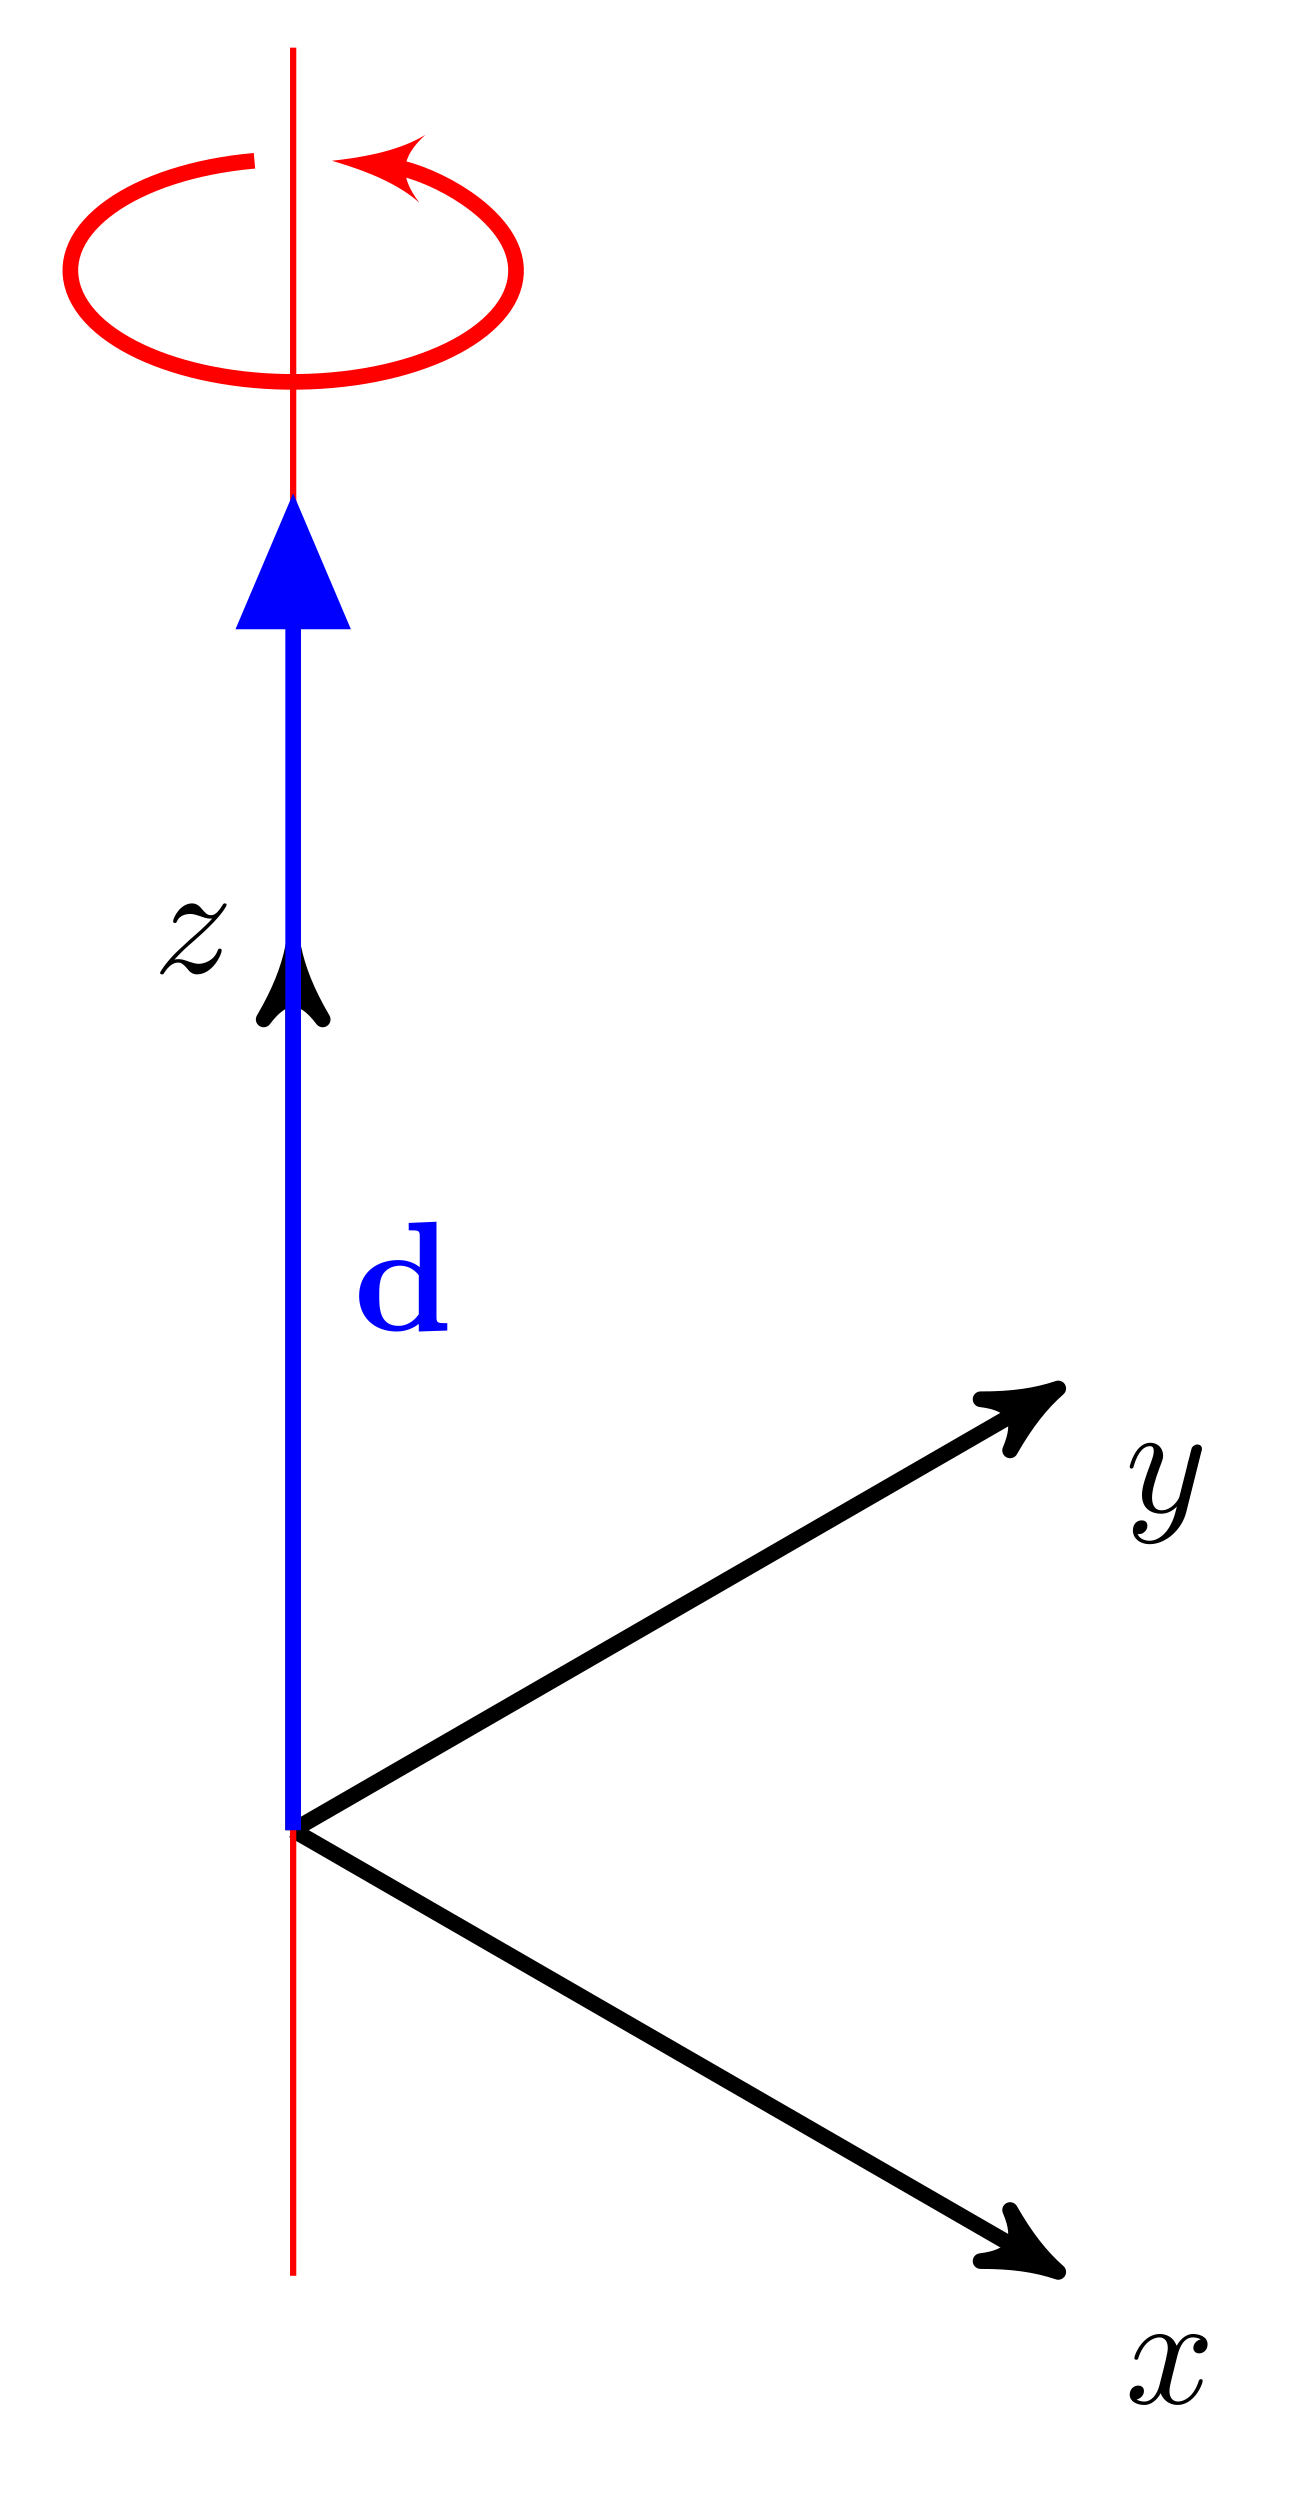
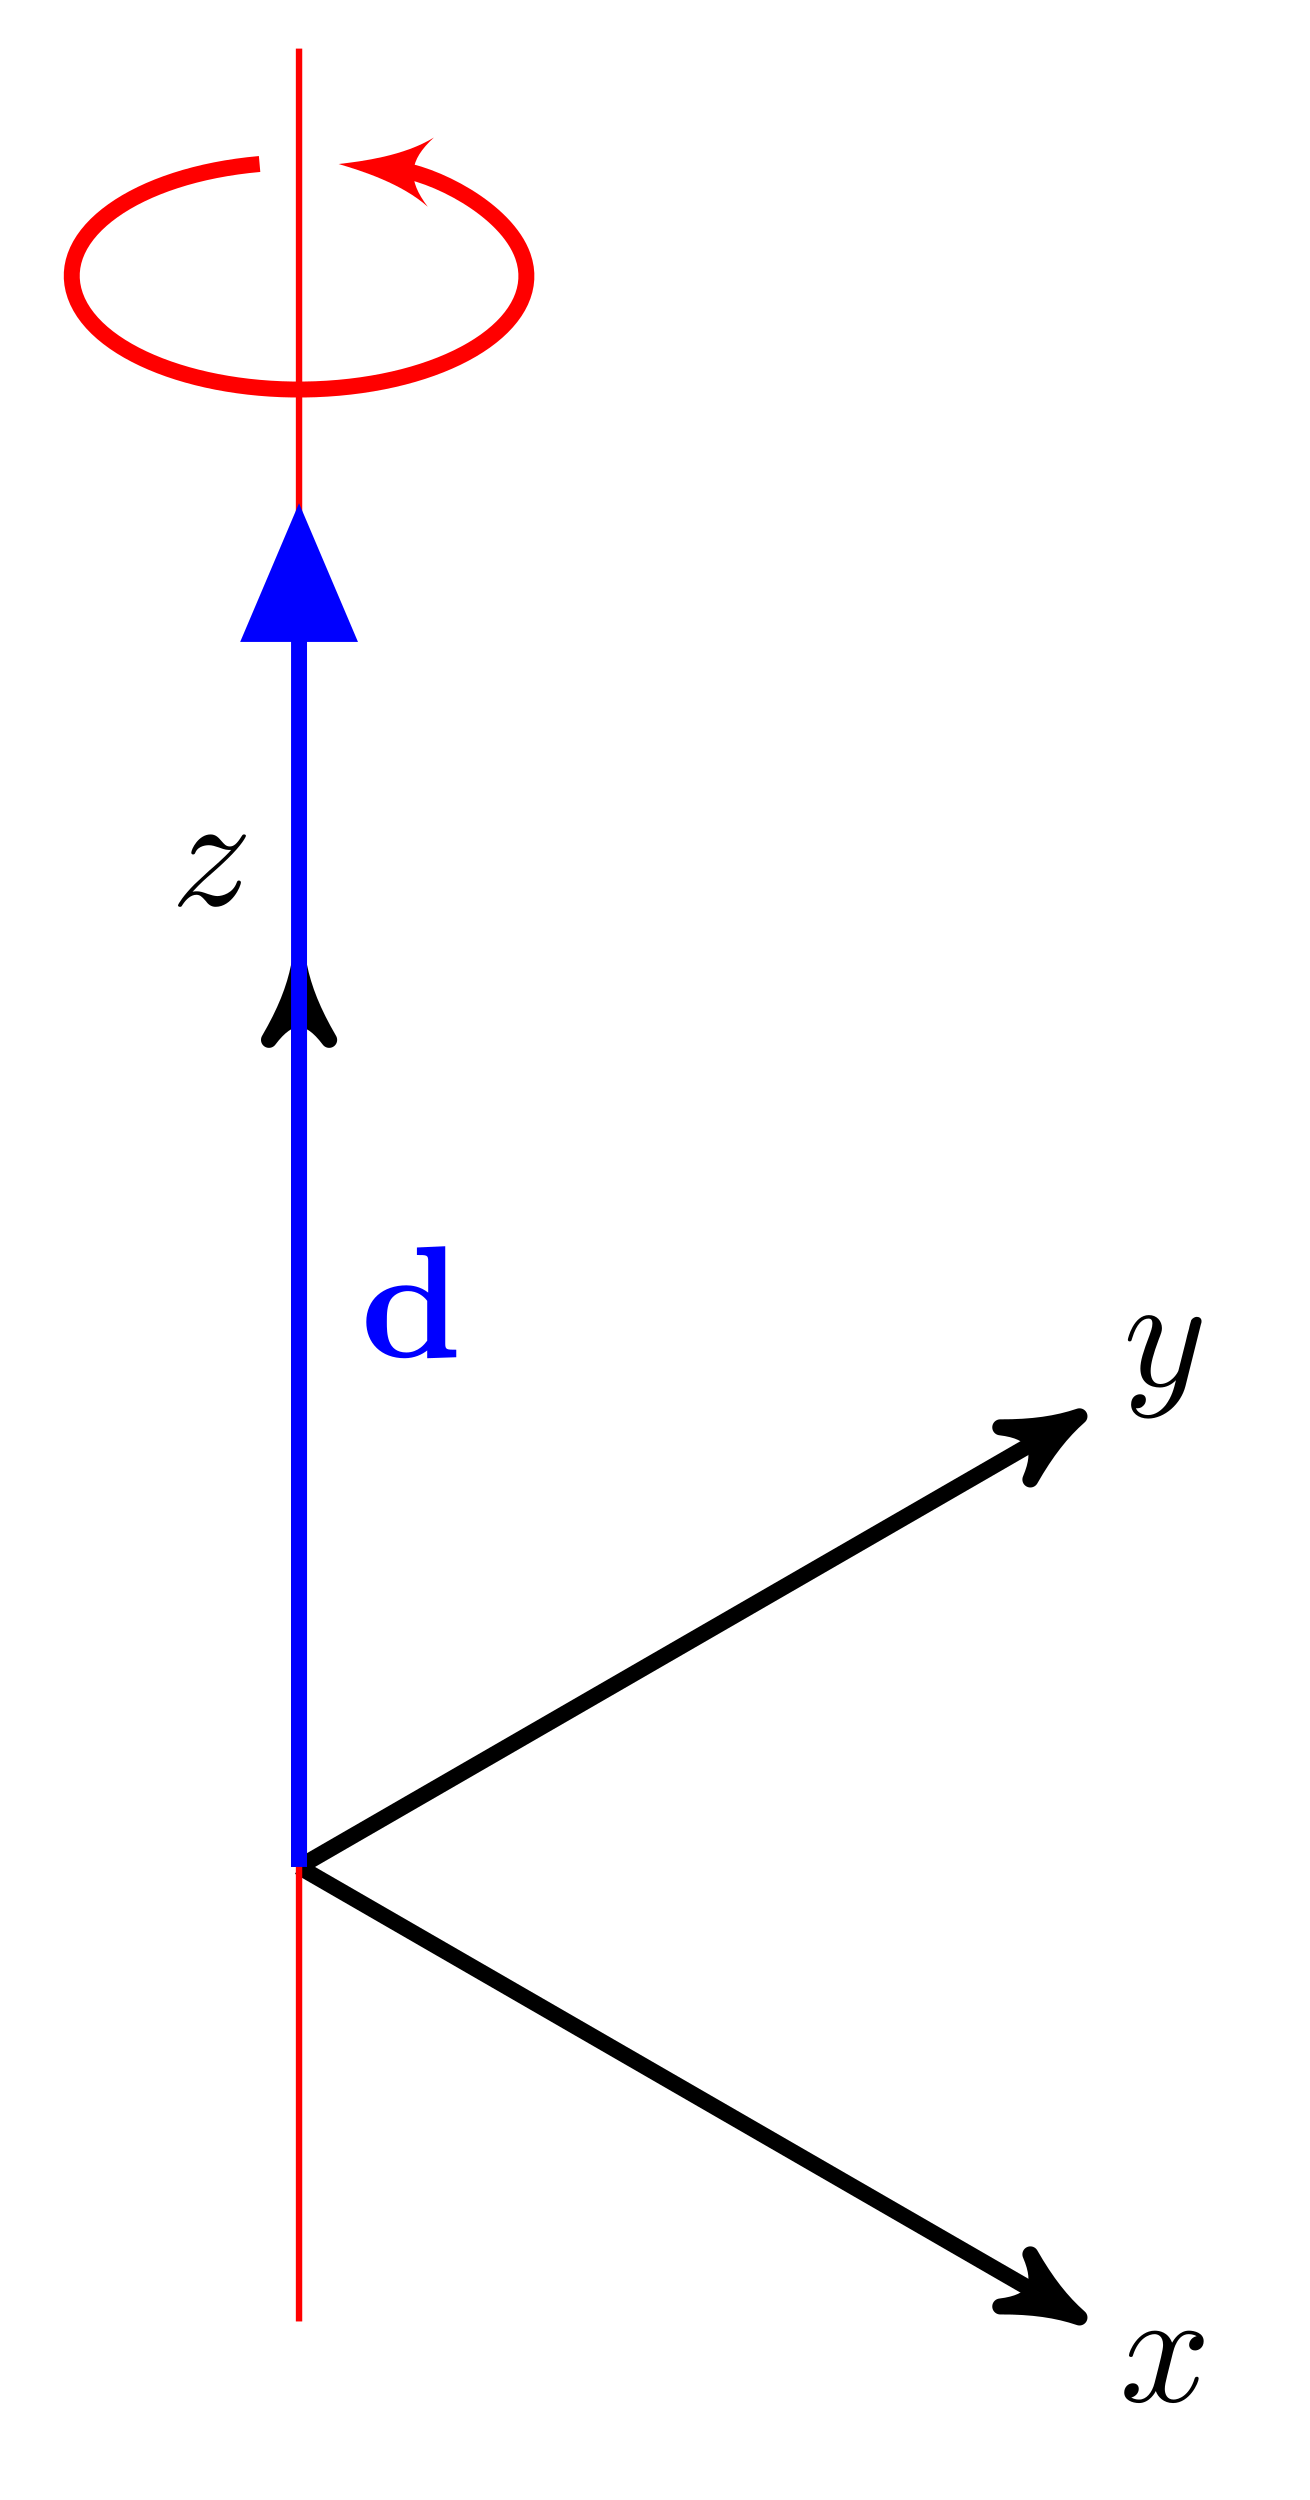
- <svg xmlns="http://www.w3.org/2000/svg" xmlns:xlink="http://www.w3.org/1999/xlink" width="83.414pt" height="159.028pt" viewBox="0 0 83.414 159.028" version="1.1">
+ <svg xmlns="http://www.w3.org/2000/svg" xmlns:xlink="http://www.w3.org/1999/xlink" width="81.659pt" height="155.9pt" viewBox="0 0 81.659 155.9" version="1.1">
  <defs>
    <g>
      <symbol overflow="visible" id="glyph0-0">
        <path style="stroke:none;" d="" />
      </symbol>
      <symbol overflow="visible" id="glyph0-1">
        <path style="stroke:none;" d="M 3.328 -3.016 C 3.391 -3.266 3.625 -4.188 4.312 -4.188 C 4.359 -4.188 4.609 -4.188 4.812 -4.062 C 4.531 -4 4.344 -3.766 4.344 -3.516 C 4.344 -3.359 4.453 -3.172 4.719 -3.172 C 4.938 -3.172 5.25 -3.344 5.25 -3.75 C 5.25 -4.266 4.672 -4.406 4.328 -4.406 C 3.75 -4.406 3.406 -3.875 3.281 -3.656 C 3.031 -4.312 2.5 -4.406 2.203 -4.406 C 1.172 -4.406 0.594 -3.125 0.594 -2.875 C 0.594 -2.766 0.703 -2.766 0.719 -2.766 C 0.797 -2.766 0.828 -2.797 0.844 -2.875 C 1.188 -3.938 1.844 -4.188 2.188 -4.188 C 2.375 -4.188 2.719 -4.094 2.719 -3.516 C 2.719 -3.203 2.547 -2.547 2.188 -1.141 C 2.031 -0.531 1.672 -0.109 1.234 -0.109 C 1.172 -0.109 0.953 -0.109 0.734 -0.234 C 0.984 -0.297 1.203 -0.5 1.203 -0.781 C 1.203 -1.047 0.984 -1.125 0.844 -1.125 C 0.531 -1.125 0.297 -0.875 0.297 -0.547 C 0.297 -0.094 0.781 0.109 1.219 0.109 C 1.891 0.109 2.25 -0.594 2.266 -0.641 C 2.391 -0.281 2.75 0.109 3.344 0.109 C 4.375 0.109 4.938 -1.172 4.938 -1.422 C 4.938 -1.531 4.859 -1.531 4.828 -1.531 C 4.734 -1.531 4.719 -1.484 4.688 -1.422 C 4.359 -0.344 3.688 -0.109 3.375 -0.109 C 2.984 -0.109 2.828 -0.422 2.828 -0.766 C 2.828 -0.984 2.875 -1.203 2.984 -1.641 Z M 3.328 -3.016 " />
      </symbol>
      <symbol overflow="visible" id="glyph0-2">
        <path style="stroke:none;" d="M 4.844 -3.797 C 4.891 -3.938 4.891 -3.953 4.891 -4.031 C 4.891 -4.203 4.75 -4.297 4.594 -4.297 C 4.5 -4.297 4.344 -4.234 4.25 -4.094 C 4.234 -4.031 4.141 -3.734 4.109 -3.547 C 4.031 -3.297 3.969 -3.016 3.906 -2.75 L 3.453 -0.953 C 3.422 -0.812 2.984 -0.109 2.328 -0.109 C 1.828 -0.109 1.719 -0.547 1.719 -0.922 C 1.719 -1.375 1.891 -2 2.219 -2.875 C 2.375 -3.281 2.422 -3.391 2.422 -3.594 C 2.422 -4.031 2.109 -4.406 1.609 -4.406 C 0.656 -4.406 0.297 -2.953 0.297 -2.875 C 0.297 -2.766 0.391 -2.766 0.406 -2.766 C 0.516 -2.766 0.516 -2.797 0.562 -2.953 C 0.844 -3.891 1.234 -4.188 1.578 -4.188 C 1.656 -4.188 1.828 -4.188 1.828 -3.875 C 1.828 -3.625 1.719 -3.359 1.656 -3.172 C 1.25 -2.109 1.078 -1.547 1.078 -1.078 C 1.078 -0.188 1.703 0.109 2.297 0.109 C 2.688 0.109 3.016 -0.062 3.297 -0.344 C 3.172 0.172 3.047 0.672 2.656 1.203 C 2.391 1.531 2.016 1.828 1.562 1.828 C 1.422 1.828 0.969 1.797 0.797 1.406 C 0.953 1.406 1.094 1.406 1.219 1.281 C 1.328 1.203 1.422 1.062 1.422 0.875 C 1.422 0.562 1.156 0.531 1.062 0.531 C 0.828 0.531 0.5 0.688 0.5 1.172 C 0.5 1.672 0.938 2.047 1.562 2.047 C 2.578 2.047 3.609 1.141 3.891 0.016 Z M 4.844 -3.797 " />
      </symbol>
      <symbol overflow="visible" id="glyph0-3">
        <path style="stroke:none;" d="M 1.328 -0.828 C 1.859 -1.406 2.156 -1.656 2.516 -1.969 C 2.516 -1.969 3.125 -2.5 3.484 -2.859 C 4.438 -3.781 4.656 -4.266 4.656 -4.312 C 4.656 -4.406 4.562 -4.406 4.547 -4.406 C 4.469 -4.406 4.453 -4.391 4.391 -4.297 C 4.094 -3.812 3.891 -3.656 3.656 -3.656 C 3.406 -3.656 3.297 -3.812 3.141 -3.984 C 2.953 -4.203 2.781 -4.406 2.453 -4.406 C 1.703 -4.406 1.25 -3.484 1.25 -3.266 C 1.25 -3.219 1.281 -3.156 1.359 -3.156 C 1.453 -3.156 1.469 -3.203 1.5 -3.266 C 1.688 -3.734 2.266 -3.734 2.344 -3.734 C 2.547 -3.734 2.734 -3.672 2.969 -3.594 C 3.375 -3.438 3.484 -3.438 3.734 -3.438 C 3.375 -3.016 2.547 -2.297 2.359 -2.141 L 1.453 -1.297 C 0.781 -0.625 0.422 -0.062 0.422 0.016 C 0.422 0.109 0.531 0.109 0.547 0.109 C 0.625 0.109 0.641 0.094 0.703 -0.016 C 0.938 -0.375 1.234 -0.641 1.562 -0.641 C 1.781 -0.641 1.891 -0.547 2.141 -0.266 C 2.297 -0.047 2.484 0.109 2.766 0.109 C 3.766 0.109 4.344 -1.156 4.344 -1.422 C 4.344 -1.469 4.297 -1.531 4.219 -1.531 C 4.125 -1.531 4.109 -1.469 4.078 -1.391 C 3.844 -0.75 3.203 -0.562 2.875 -0.562 C 2.688 -0.562 2.5 -0.625 2.297 -0.688 C 1.953 -0.812 1.797 -0.859 1.594 -0.859 C 1.578 -0.859 1.422 -0.859 1.328 -0.828 Z M 1.328 -0.828 " />
      </symbol>
      <symbol overflow="visible" id="glyph1-0">
        <path style="stroke:none;" d="" />
      </symbol>
      <symbol overflow="visible" id="glyph1-1">
        <path style="stroke:none;" d="M 4.172 -0.422 L 4.172 0.062 L 5.984 0 L 5.984 -0.469 C 5.375 -0.469 5.297 -0.469 5.297 -0.859 L 5.297 -6.922 L 3.531 -6.844 L 3.531 -6.375 C 4.156 -6.375 4.234 -6.375 4.234 -5.984 L 4.234 -4.031 C 3.734 -4.422 3.203 -4.484 2.875 -4.484 C 1.422 -4.484 0.375 -3.609 0.375 -2.203 C 0.375 -0.891 1.297 0.062 2.766 0.062 C 3.375 0.062 3.859 -0.172 4.172 -0.422 Z M 4.172 -3.516 L 4.172 -1.031 C 4.031 -0.844 3.625 -0.297 2.875 -0.297 C 1.656 -0.297 1.656 -1.5 1.656 -2.203 C 1.656 -2.688 1.656 -3.219 1.906 -3.609 C 2.203 -4.031 2.672 -4.125 2.984 -4.125 C 3.547 -4.125 3.953 -3.812 4.172 -3.516 Z M 4.172 -3.516 " />
      </symbol>
    </g>
+     <clipPath id="clip1">
+       <path d="M 4 102 L 81 102 L 81 155.898 L 4 155.898 Z M 4 102 " />
+     </clipPath>
  </defs>
  <g id="surface1">
-     <path style="fill:none;stroke-width:0.996;stroke-linecap:butt;stroke-linejoin:miter;stroke:rgb(0%,0%,0%);stroke-opacity:1;stroke-miterlimit:10;" d="M -0.002 -0.002 L 47.666 -27.521 " transform="matrix(1,0,0,-1,18.65,116.42)" />
+     <g clip-path="url(#clip1)" clip-rule="nonzero">
+       <path style="fill:none;stroke-width:0.996;stroke-linecap:butt;stroke-linejoin:miter;stroke:rgb(0%,0%,0%);stroke-opacity:1;stroke-miterlimit:10;" d="M -0.002 -0.002 L 47.666 -27.521 " transform="matrix(1,0,0,-1,18.65,116.42)" />
+     </g>
    <path style="fill-rule:nonzero;fill:rgb(0%,0%,0%);fill-opacity:1;stroke-width:0.996;stroke-linecap:butt;stroke-linejoin:round;stroke:rgb(0%,0%,0%);stroke-opacity:1;stroke-miterlimit:10;" d="M 1.156 -0.002 C -0.288 0.288 -1.731 0.866 -3.465 1.877 C -1.731 0.578 -1.732 -0.578 -3.467 -1.877 C -1.732 -0.866 -0.288 -0.29 1.156 -0.002 Z M 1.156 -0.002 " transform="matrix(0.86601,0.49998,0.49998,-0.86601,66.316,143.9399)" />
    <g style="fill:rgb(0%,0%,0%);fill-opacity:1;">
-       <use xlink:href="#glyph0-1" x="71.565" y="152.874" />
+       <use xlink:href="#glyph0-1" x="69.81" y="149.746" />
    </g>
    <path style="fill:none;stroke-width:0.996;stroke-linecap:butt;stroke-linejoin:miter;stroke:rgb(0%,0%,0%);stroke-opacity:1;stroke-miterlimit:10;" d="M -0.002 -0.002 L 47.666 27.522 " transform="matrix(1,0,0,-1,18.65,116.42)" />
    <path style="fill-rule:nonzero;fill:rgb(0%,0%,0%);fill-opacity:1;stroke-width:0.996;stroke-linecap:butt;stroke-linejoin:round;stroke:rgb(0%,0%,0%);stroke-opacity:1;stroke-miterlimit:10;" d="M 1.156 0.002 C -0.288 0.29 -1.732 0.867 -3.467 1.877 C -1.732 0.578 -1.731 -0.577 -3.467 -1.88 C -1.731 -0.866 -0.287 -0.288 1.156 0.002 Z M 1.156 0.002 " transform="matrix(0.86601,-0.49998,-0.49998,-0.86601,66.316,88.90007)" />
    <g style="fill:rgb(0%,0%,0%);fill-opacity:1;">
-       <use xlink:href="#glyph0-2" x="71.565" y="96.181" />
+       <use xlink:href="#glyph0-2" x="70.036" y="86.415" />
    </g>
    <path style="fill:none;stroke-width:0.996;stroke-linecap:butt;stroke-linejoin:miter;stroke:rgb(0%,0%,0%);stroke-opacity:1;stroke-miterlimit:10;" d="M -0.002 -0.002 L -0.002 55.041 " transform="matrix(1,0,0,-1,18.65,116.42)" />
    <path style="fill-rule:nonzero;fill:rgb(0%,0%,0%);fill-opacity:1;stroke-width:0.996;stroke-linecap:butt;stroke-linejoin:round;stroke:rgb(0%,0%,0%);stroke-opacity:1;stroke-miterlimit:10;" d="M 1.158 0.002 C -0.288 0.291 -1.733 0.865 -3.467 1.877 C -1.733 0.58 -1.733 -0.577 -3.467 -1.877 C -1.733 -0.866 -0.288 -0.287 1.158 0.002 Z M 1.158 0.002 " transform="matrix(0,-1,-1,0,18.65,61.3802)" />
    <g style="fill:rgb(0%,0%,0%);fill-opacity:1;">
-       <use xlink:href="#glyph0-3" x="9.761" y="61.872" />
+       <use xlink:href="#glyph0-3" x="10.679" y="56.441" />
    </g>
    <path style="fill:none;stroke-width:0.399;stroke-linecap:butt;stroke-linejoin:miter;stroke:rgb(100%,0%,0%);stroke-opacity:1;stroke-miterlimit:10;" d="M -0.002 -28.346 L -0.002 113.389 " transform="matrix(1,0,0,-1,18.65,116.42)" />
    <path style="fill:none;stroke-width:0.996;stroke-linecap:butt;stroke-linejoin:miter;stroke:rgb(0%,0%,100%);stroke-opacity:1;stroke-miterlimit:10;" d="M -0.002 -0.002 L -0.002 83.393 " transform="matrix(1,0,0,-1,18.65,116.42)" />
    <path style="fill-rule:nonzero;fill:rgb(0%,0%,100%);fill-opacity:1;stroke-width:0.996;stroke-linecap:butt;stroke-linejoin:miter;stroke:rgb(0%,0%,100%);stroke-opacity:1;stroke-miterlimit:10;" d="M -6.503 2.92 L 0.372 0.002 L -6.503 -2.92 Z M -6.503 2.92 " transform="matrix(0,-1,-1,0,18.65,33.02841)" />
    <g style="fill:rgb(0%,0%,100%);fill-opacity:1;">
      <use xlink:href="#glyph1-1" x="22.468" y="84.637" />
    </g>
    <path style="fill:none;stroke-width:0.996;stroke-linecap:butt;stroke-linejoin:miter;stroke:rgb(100%,0%,0%);stroke-opacity:1;stroke-miterlimit:10;" d="M -2.462 106.193 C -10.17 105.514 -15.318 101.838 -13.959 97.983 C -12.599 94.127 -5.248 91.557 2.459 92.236 C 10.17 92.916 15.319 96.588 13.959 100.443 C 12.924 103.377 8.327 105.674 5.916 105.889 " transform="matrix(1,0,0,-1,18.65,116.42)" />
    <path style=" stroke:none;fill-rule:nonzero;fill:rgb(100%,0%,0%);fill-opacity:1;" d="M 21.109 10.227 C 22.523 10.641 25.062 11.445 26.676 12.895 C 25.379 11.184 25.48 10.031 27.059 8.574 C 25.215 9.719 22.574 10.066 21.109 10.227 Z M 21.109 10.227 " />
  </g>
</svg>
